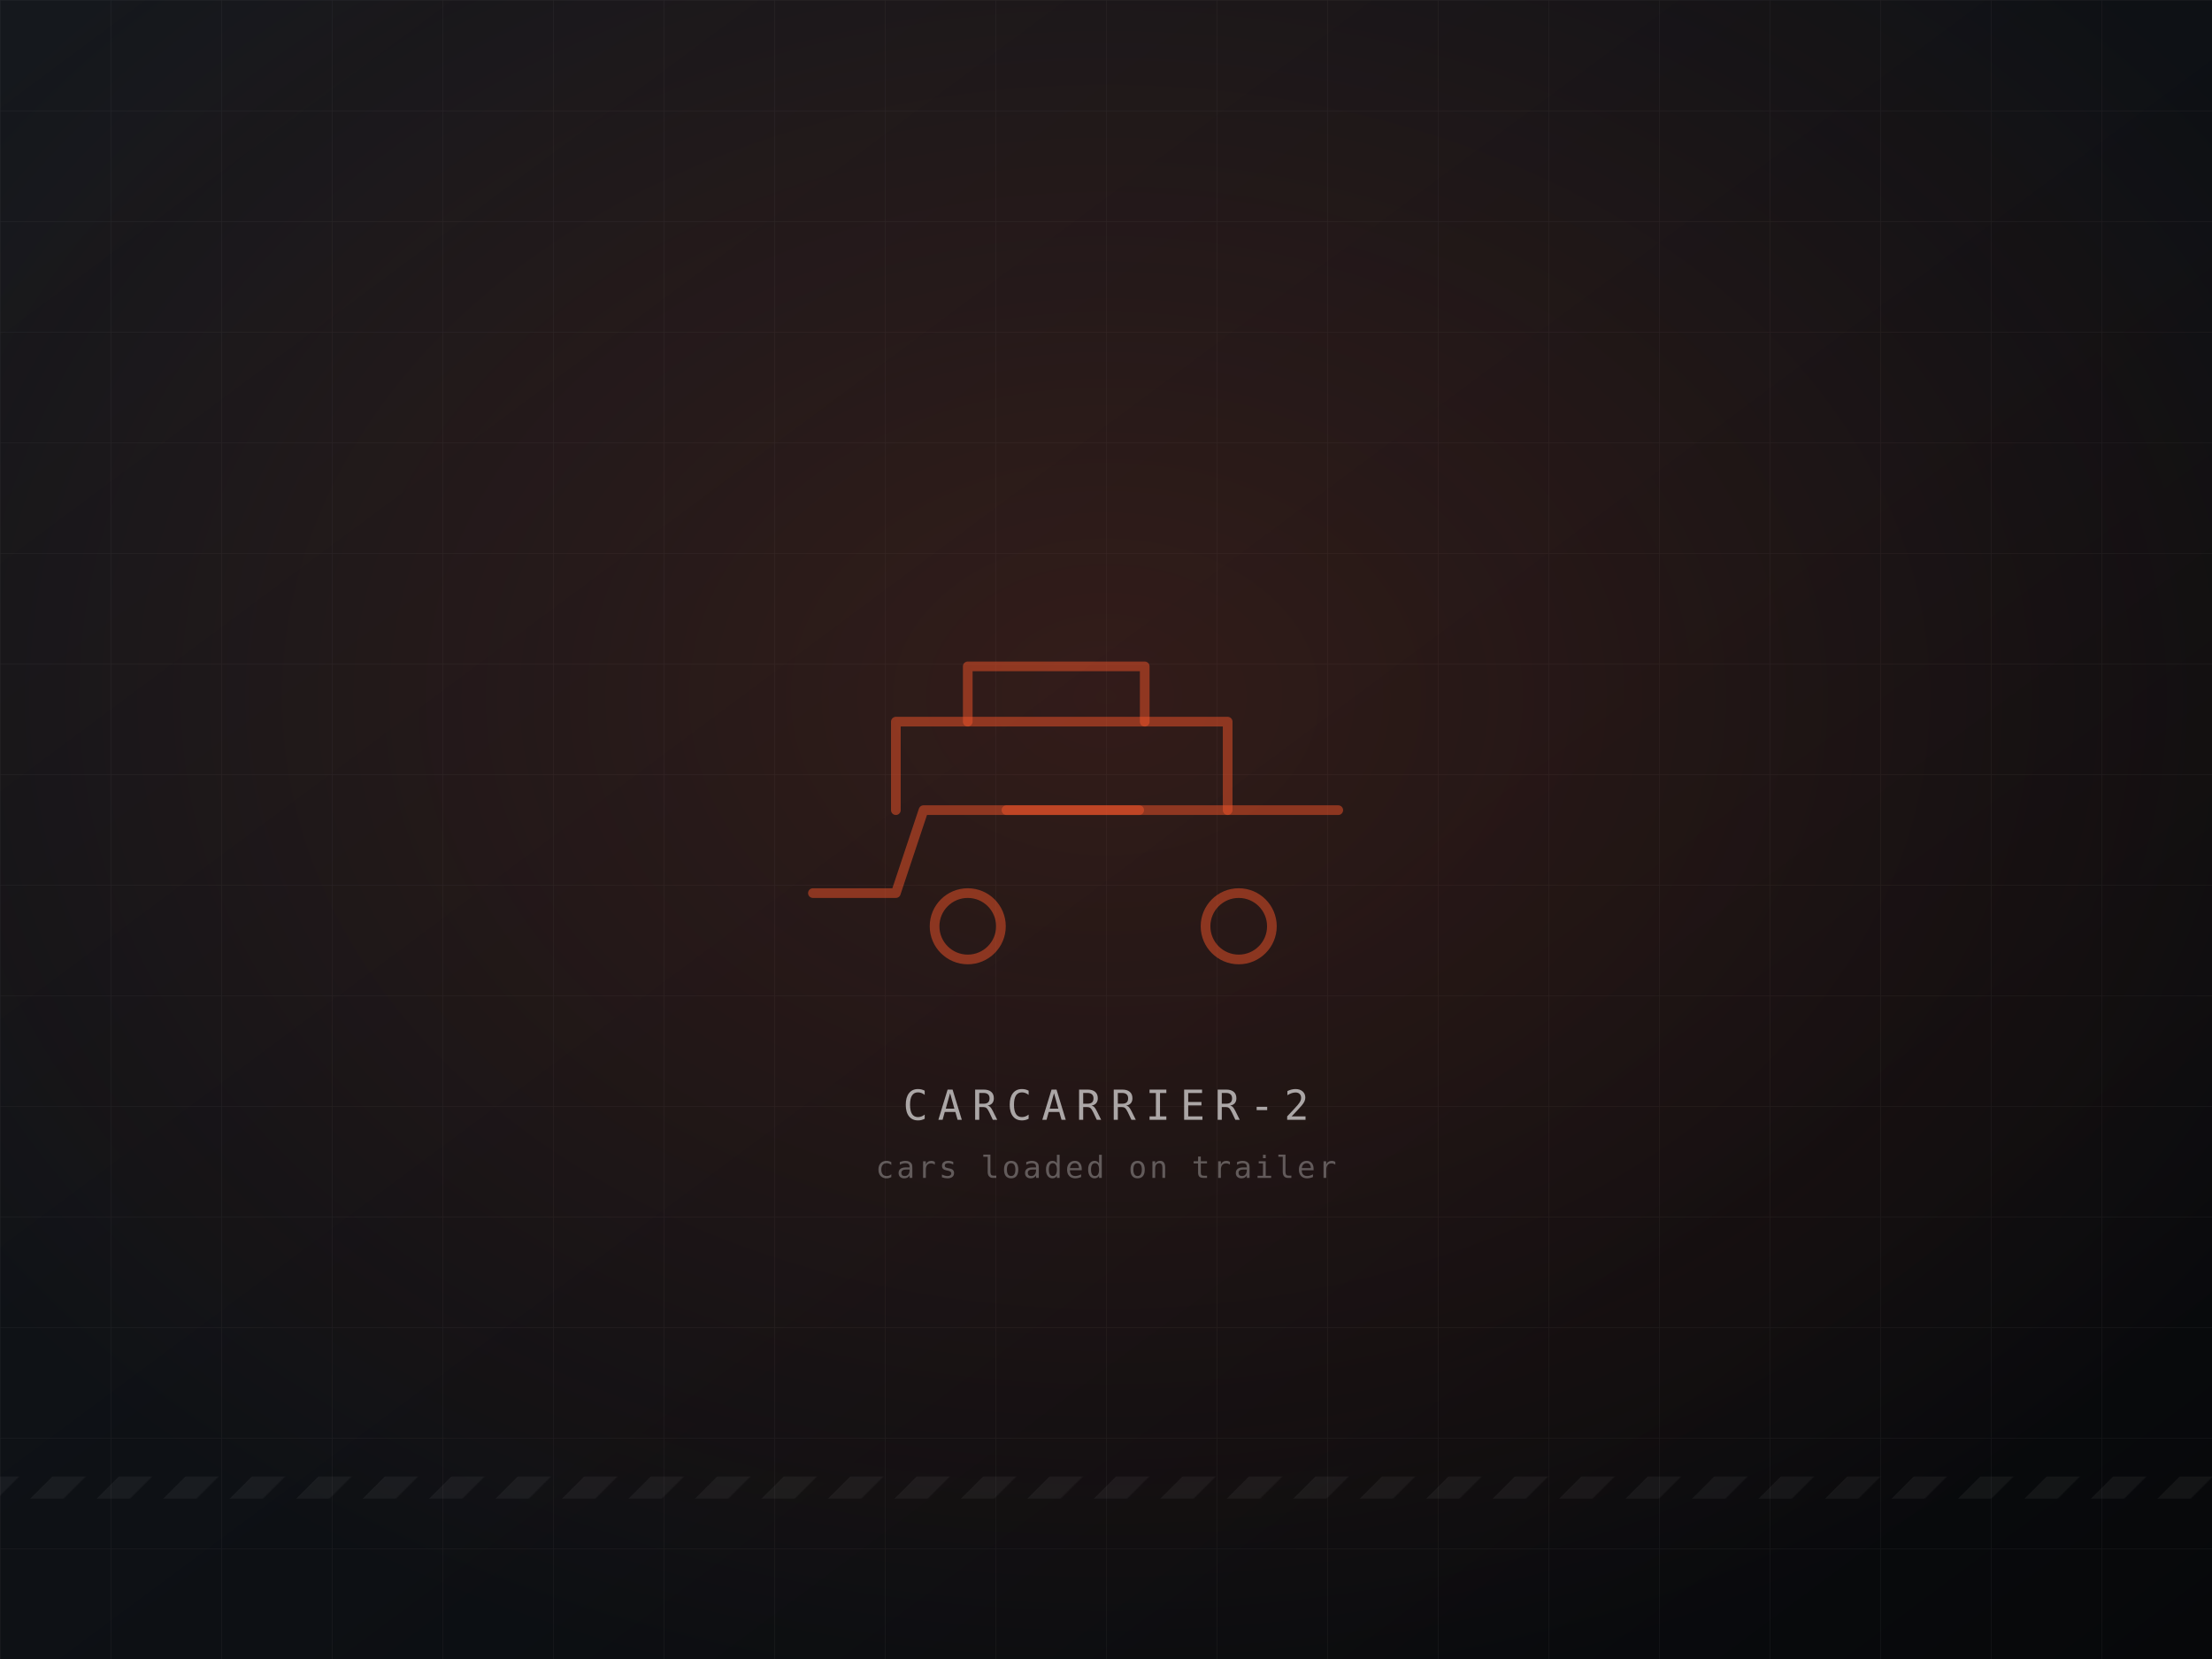
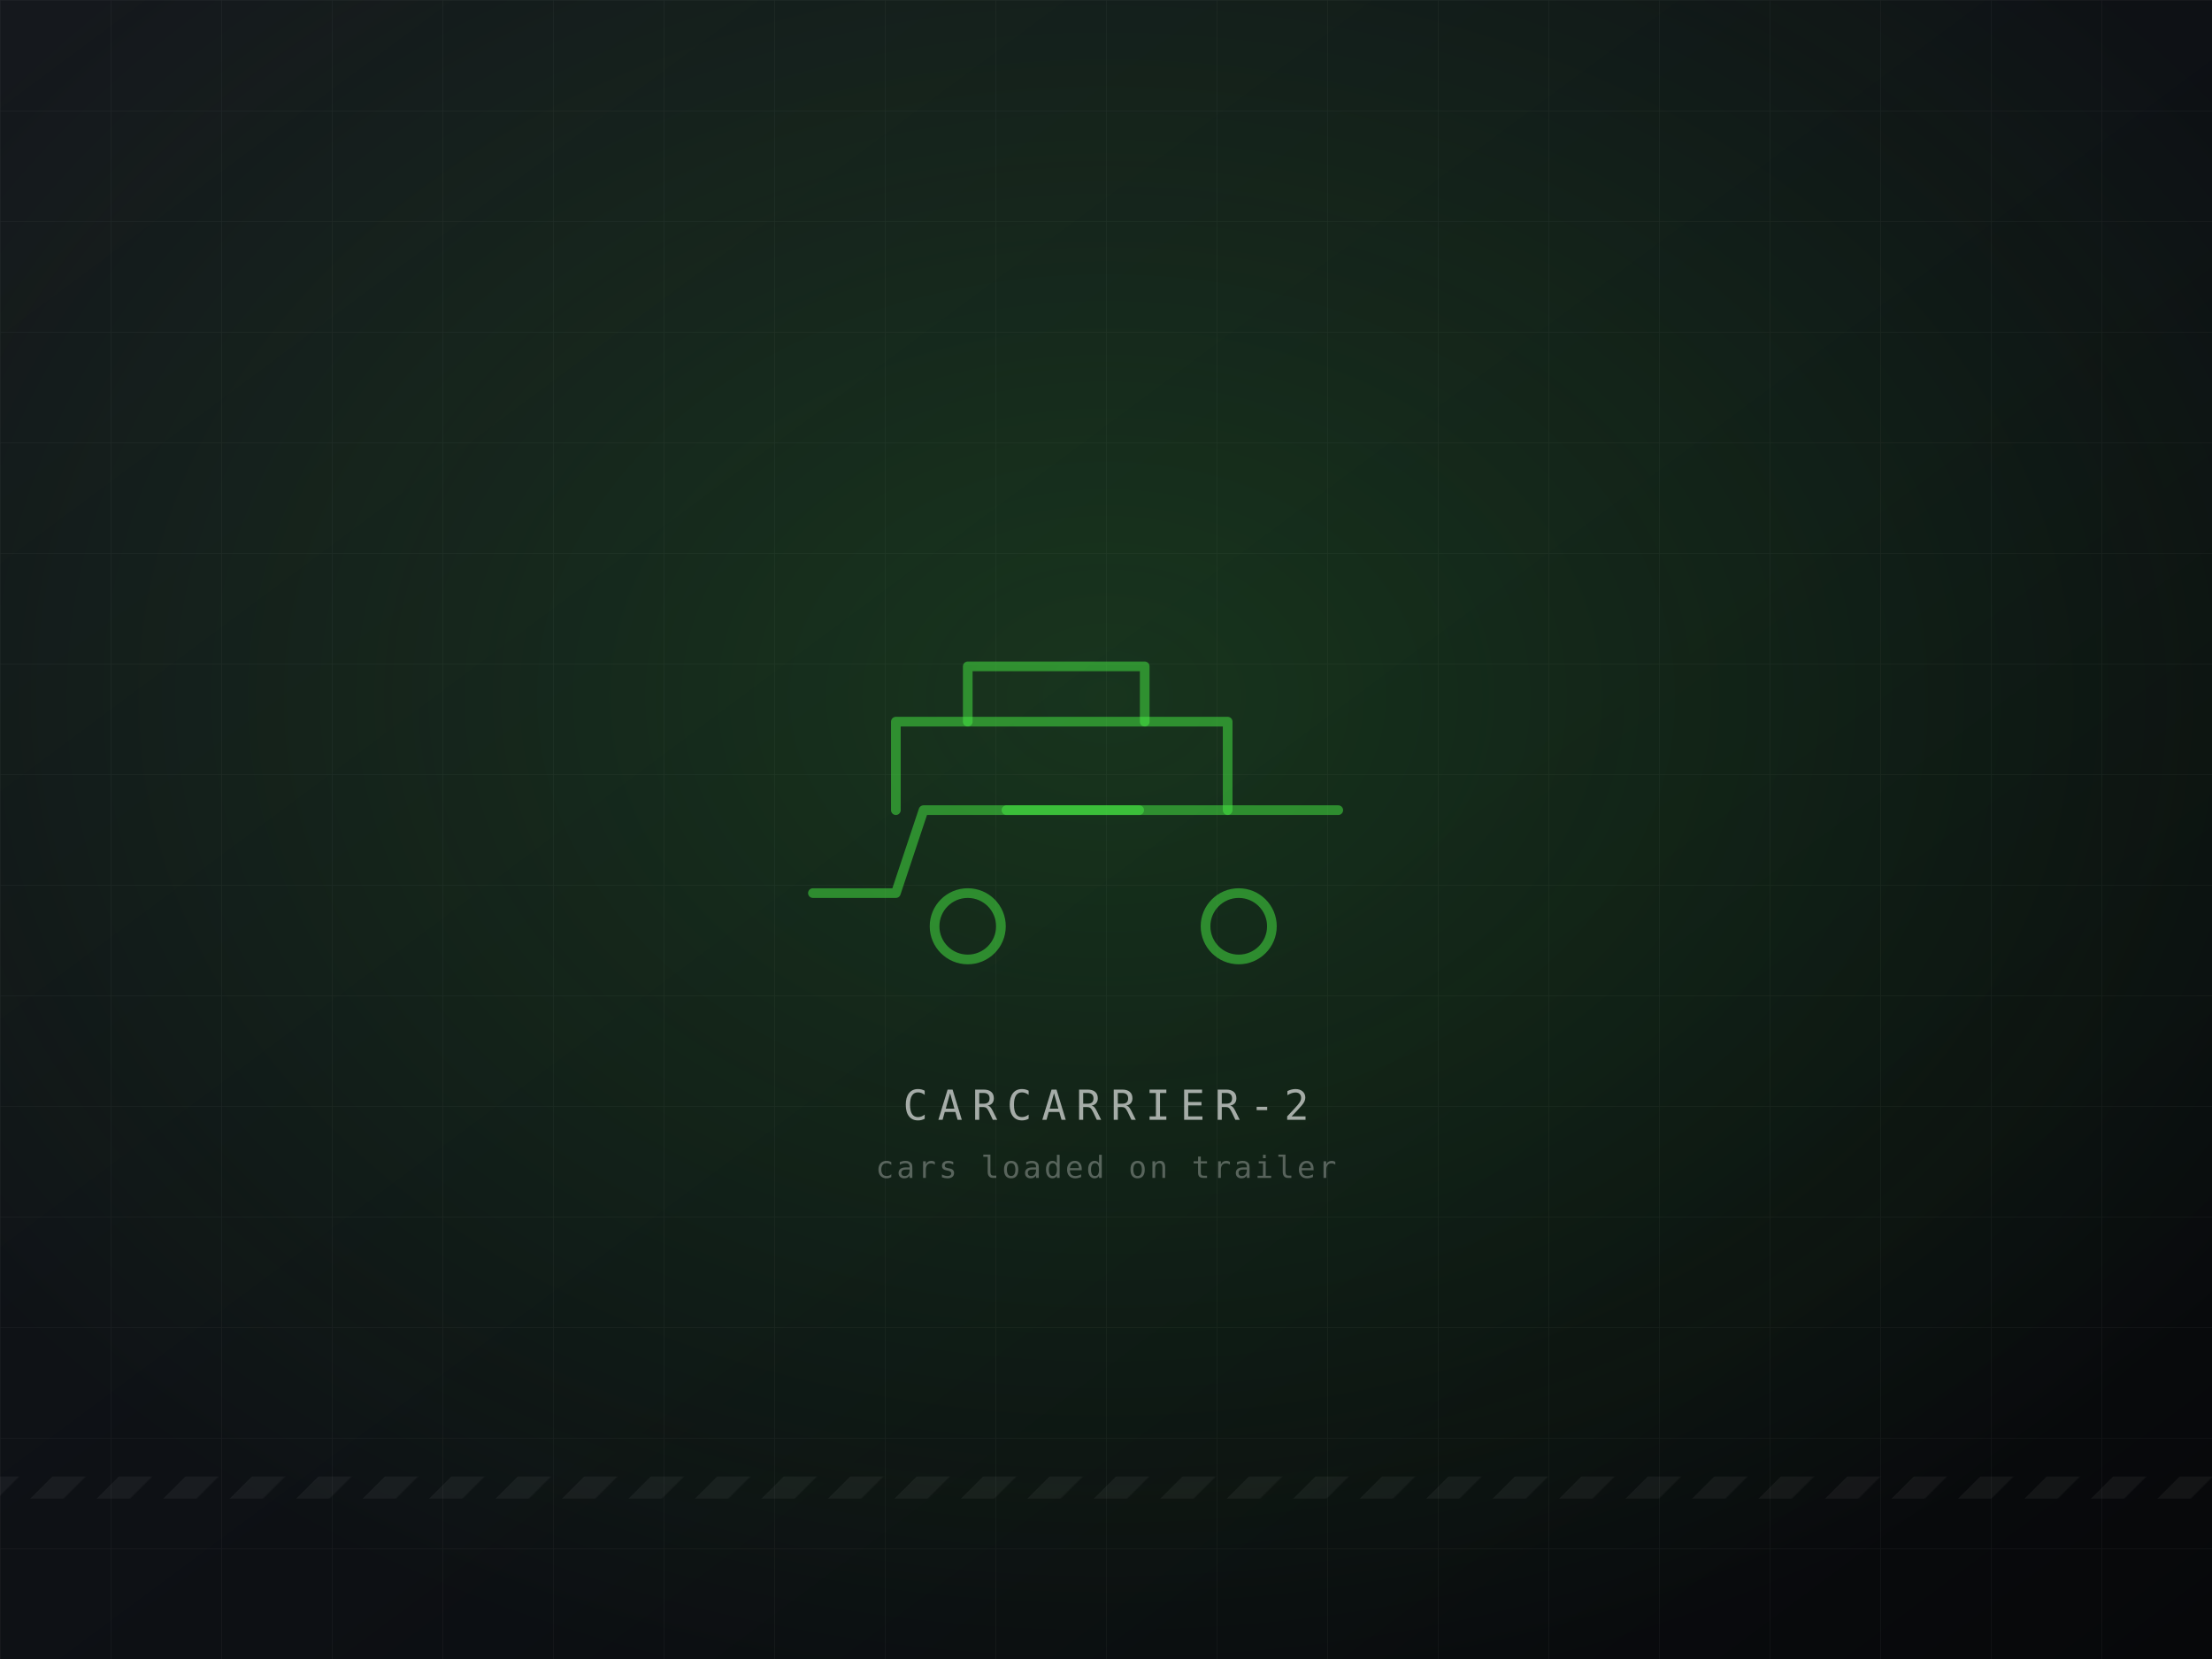
<svg xmlns="http://www.w3.org/2000/svg" viewBox="0 0 1600 1200" width="1600" height="1200" role="img" aria-label="cars loaded on trailer">
  <defs>
    <linearGradient id="bgcarcarrier2" x1="0" y1="0" x2="1" y2="1">
      <stop offset="0" stop-color="#15181d" />
      <stop offset="0.55" stop-color="#0d1014" />
      <stop offset="1" stop-color="#07080a" />
    </linearGradient>
    <radialGradient id="glowcarcarrier2" cx="0.5" cy="0.42" r="0.62">
-       <stop offset="0" stop-color="#f0552b" stop-opacity="0.16" />
-       <stop offset="1" stop-color="#f0552b" stop-opacity="0" />
+       <stop offset="0" stop-color="#49ef45" stop-opacity="0.16" />
+       <stop offset="1" stop-color="#49ef45" stop-opacity="0" />
    </radialGradient>
    <pattern id="gridcarcarrier2" width="80" height="80" patternUnits="userSpaceOnUse">
      <path d="M80 0H0V80" fill="none" stroke="#ffffff" stroke-opacity="0.05" stroke-width="1" />
    </pattern>
    <pattern id="stripecarcarrier2" width="34" height="34" patternUnits="userSpaceOnUse" patternTransform="rotate(45)">
      <rect width="17" height="34" fill="#ffffff" fill-opacity="0.05" />
    </pattern>
  </defs>
  <rect width="1600" height="1200" fill="url(#bgcarcarrier2)" />
  <rect width="1600" height="1200" fill="url(#gridcarcarrier2)" />
  <rect width="1600" height="1200" fill="url(#glowcarcarrier2)" />
  <rect x="0" y="1068" width="1600" height="16" fill="url(#stripecarcarrier2)" />
  <g transform="translate(560, 410) scale(2)">
-     <g fill="none" stroke="#f0552b" stroke-opacity="0.5" stroke-width="3.5" stroke-linecap="round" stroke-linejoin="round">
+     <g fill="none" stroke="#49ef45" stroke-opacity="0.5" stroke-width="3.5" stroke-linecap="round" stroke-linejoin="round">
      <path d="M14 118h30l10-30h150" />
      <path d="M44 88V56h120v32" />
      <path d="M70 56V36h64v20" />
      <circle cx="70" cy="130" r="12" />
      <circle cx="168" cy="130" r="12" />
      <path d="M84 88h48" />
    </g>
  </g>
  <g transform="translate(800, 810)" text-anchor="middle" font-family="ui-monospace, SFMono-Regular, Menlo, monospace">
    <text y="0" fill="#ffffff" fill-opacity="0.62" font-size="30" letter-spacing="7">CARCARRIER-2</text>
    <text y="42" fill="#ffffff" fill-opacity="0.30" font-size="22" letter-spacing="2">cars loaded on trailer</text>
  </g>
</svg>
